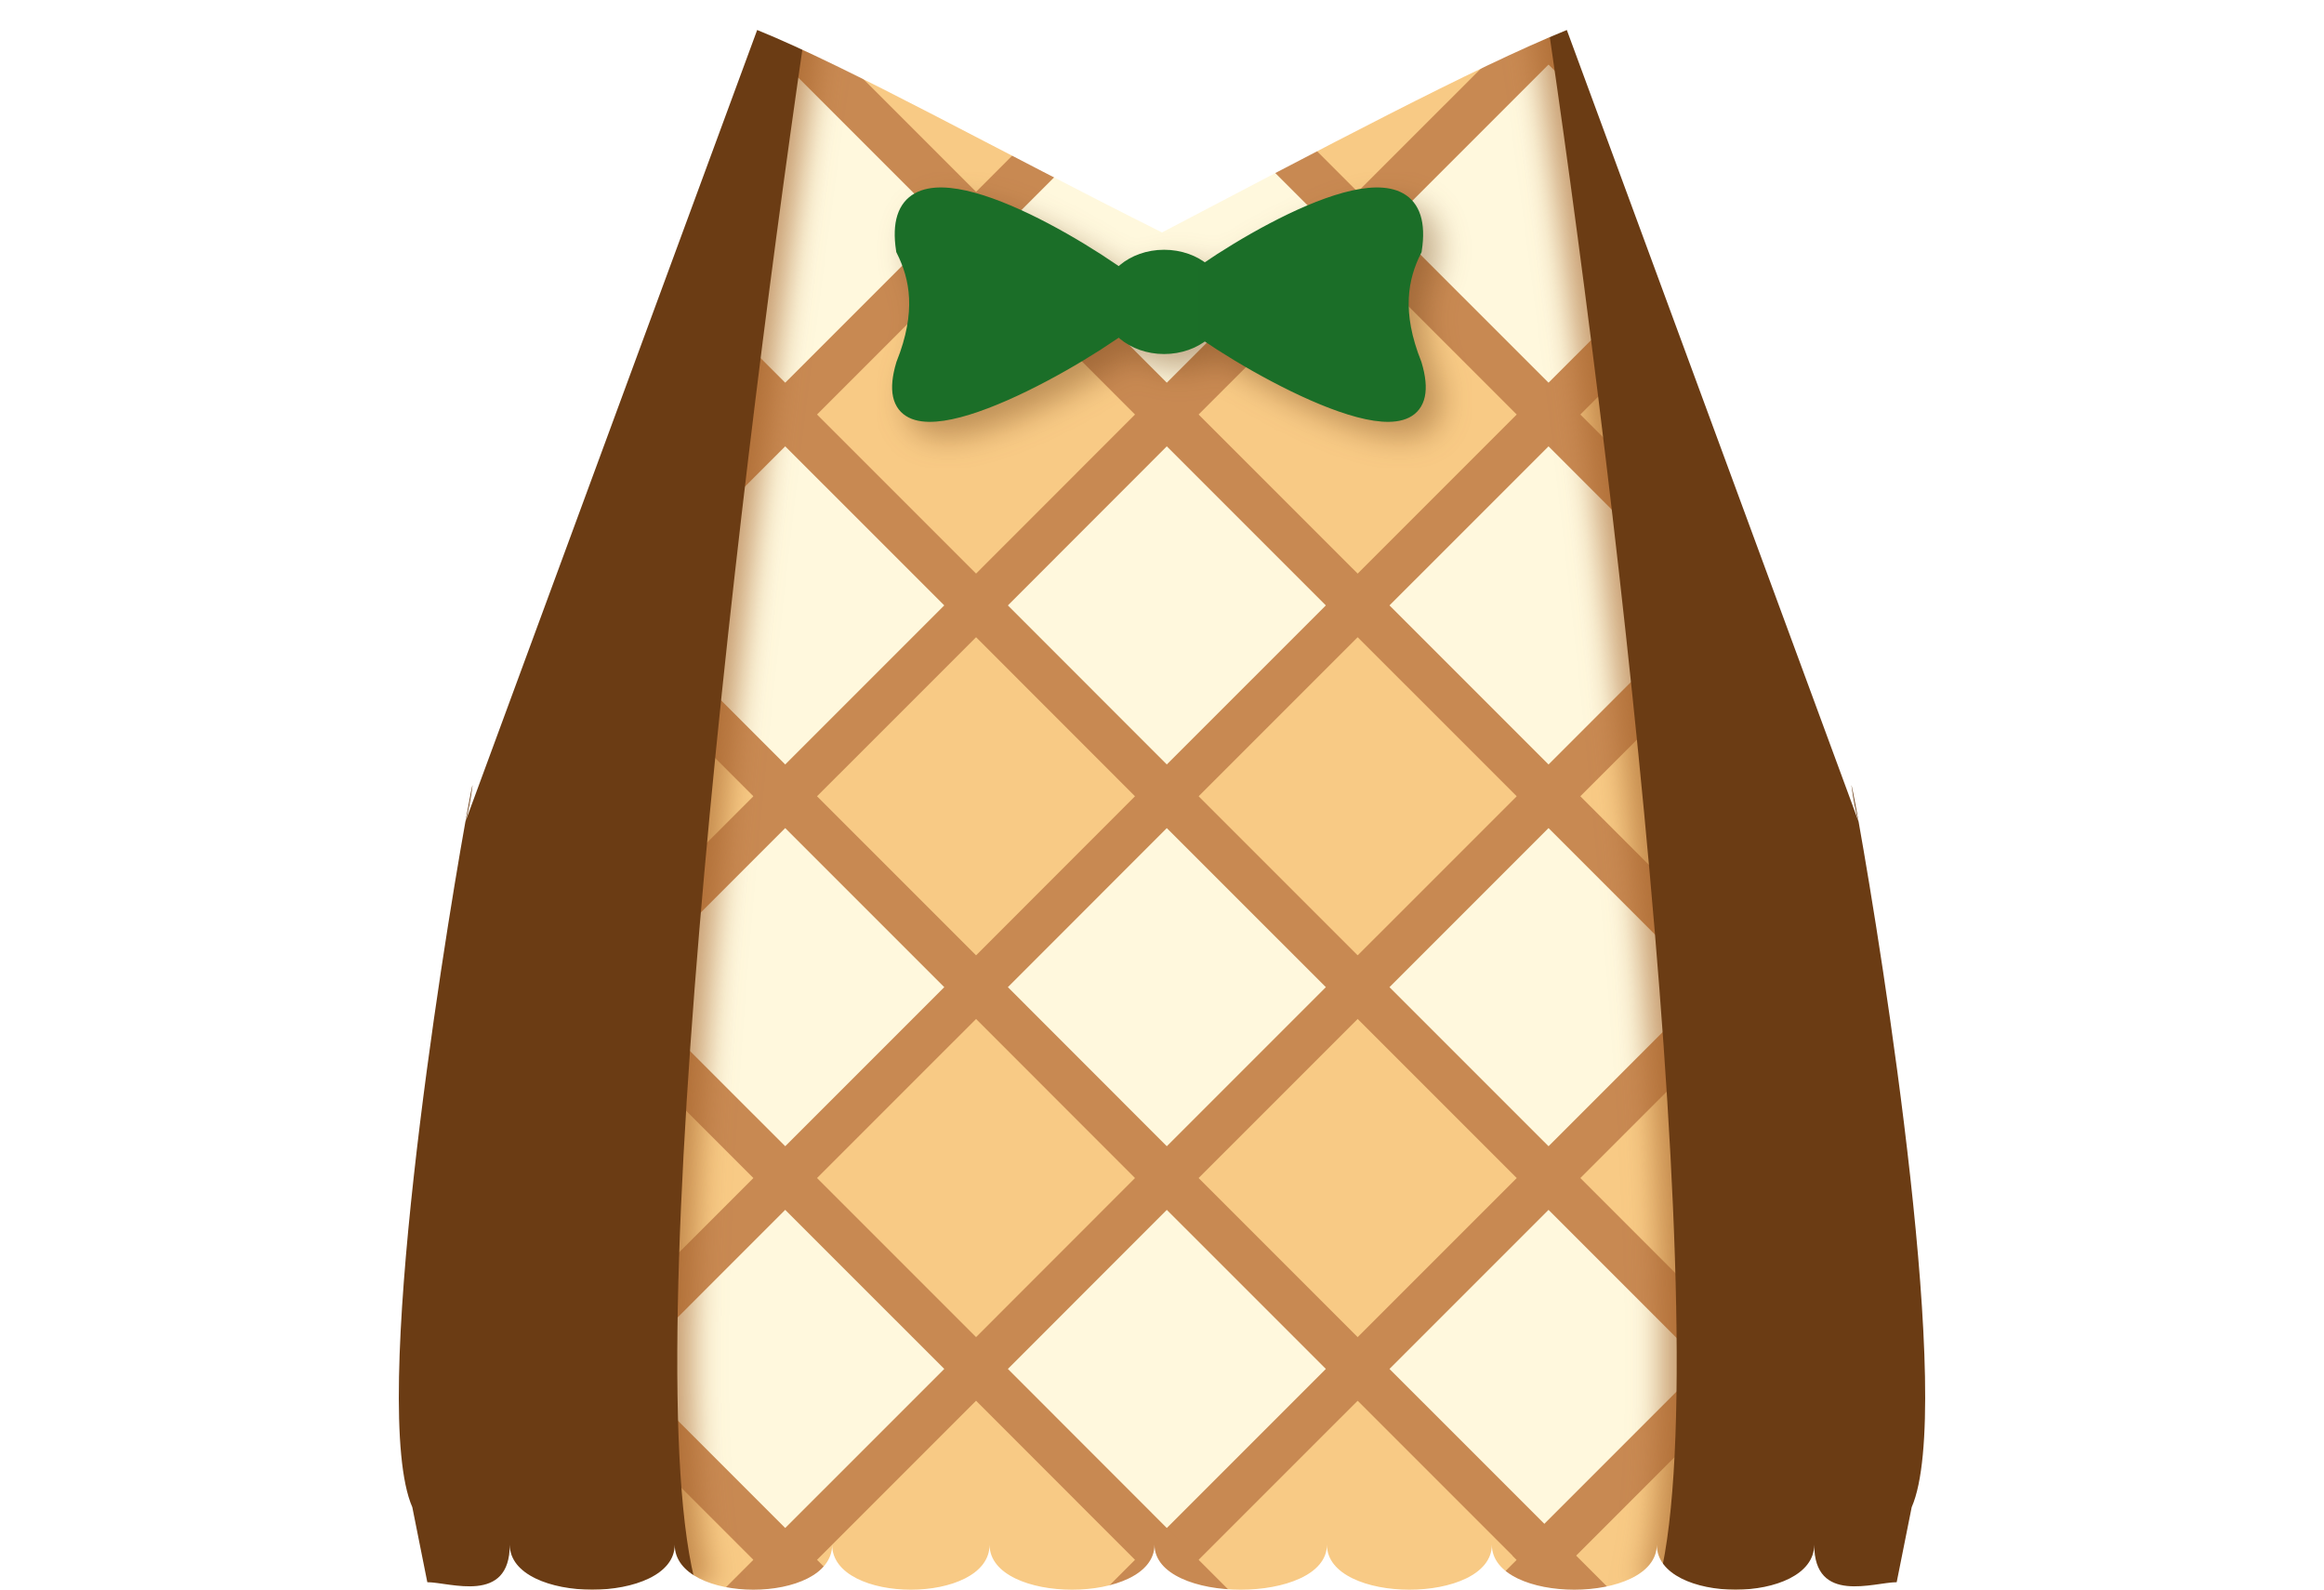
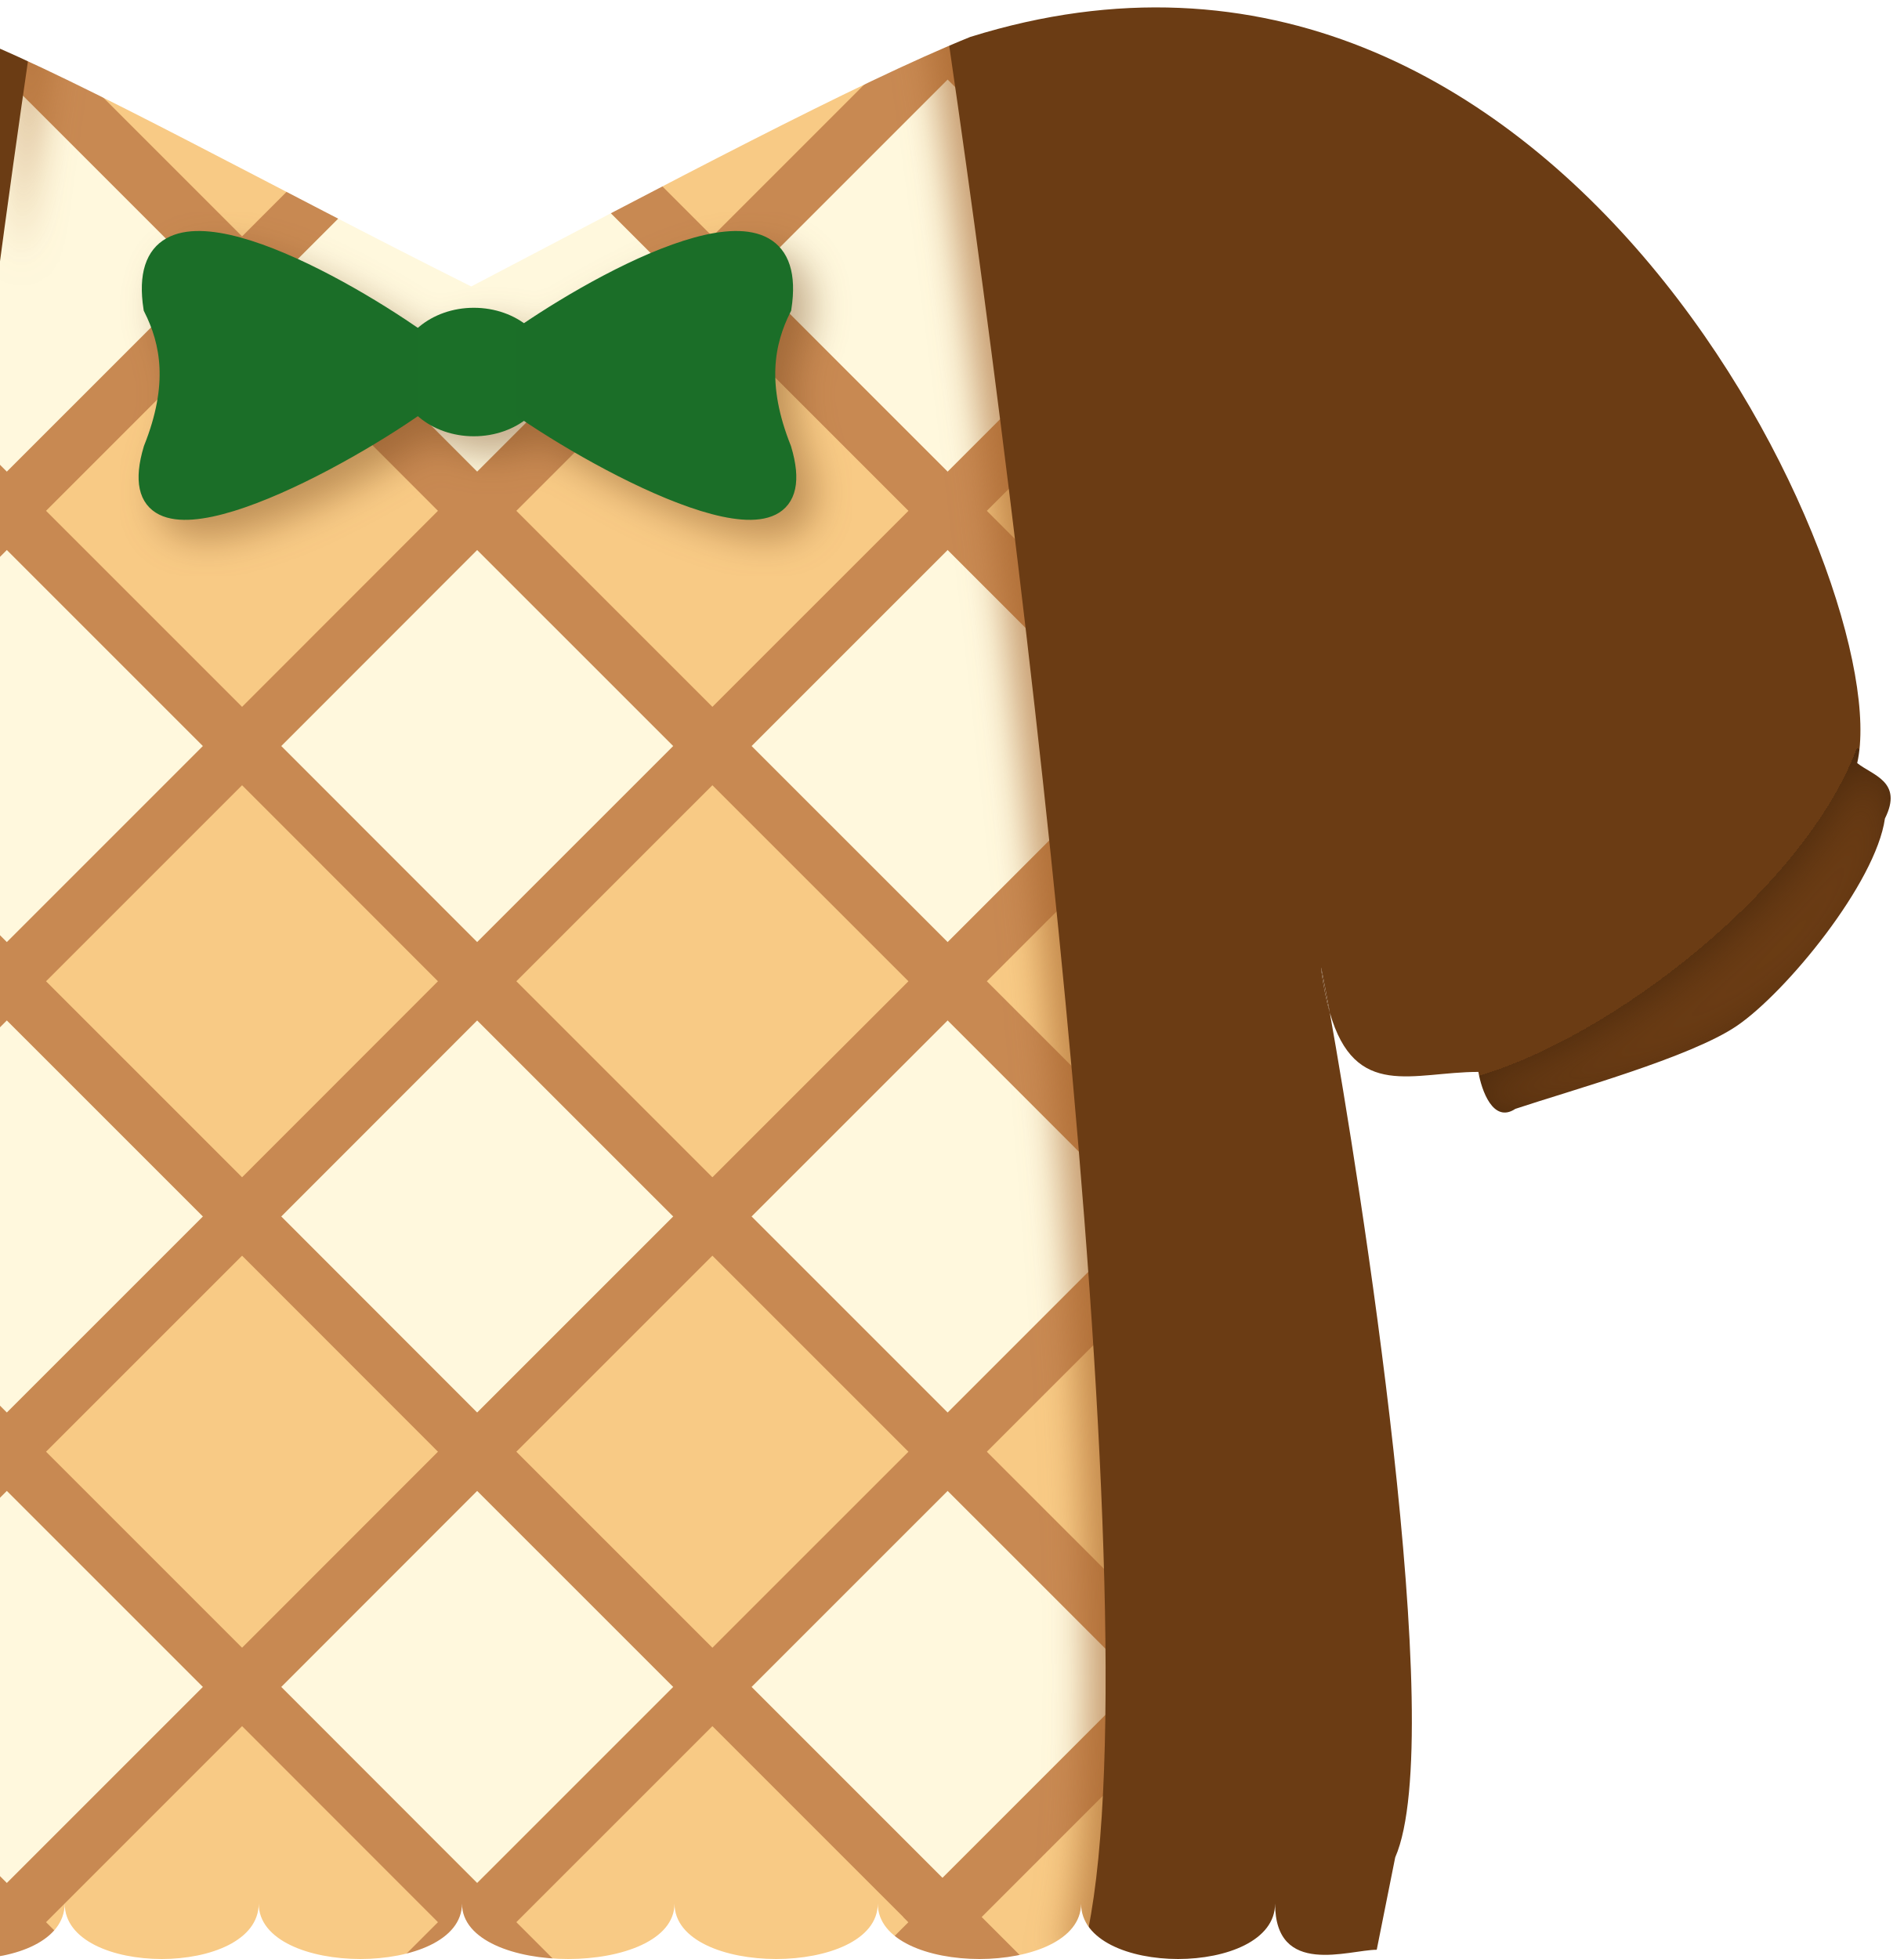
- <svg xmlns="http://www.w3.org/2000/svg" viewBox="1463.0 334.0 155.0 106.0" width="100%" height="100%">
+ <svg xmlns="http://www.w3.org/2000/svg" viewBox="1515.0 334.0 103 106.0" width="100%" height="100%">
  <defs>
    <filter id="filter831_d_495_57" x="1450" y="321" width="70" height="121" filterUnits="userSpaceOnUse" color-interpolation-filters="sRGB">
      <feFlood flood-opacity="0" result="BackgroundImageFix" />
      <feColorMatrix in="SourceAlpha" type="matrix" values="0 0 0 0 0 0 0 0 0 0 0 0 0 0 0 0 0 0 127 0" result="hardAlpha" />
      <feOffset dx="1" />
      <feGaussianBlur stdDeviation="1" />
      <feColorMatrix type="matrix" values="0 0 0 0 0.633 0 0 0 0 0.371 0 0 0 0 0.148 0 0 0 0.6 0" />
      <feBlend mode="normal" in2="BackgroundImageFix" result="effect1_dropShadow_495_57" />
      <feBlend mode="normal" in="SourceGraphic" in2="effect1_dropShadow_495_57" result="shape" />
    </filter>
    <filter id="filter832_d_495_57" x="1563" y="321" width="70" height="121" filterUnits="userSpaceOnUse" color-interpolation-filters="sRGB">
      <feFlood flood-opacity="0" result="BackgroundImageFix" />
      <feColorMatrix in="SourceAlpha" type="matrix" values="0 0 0 0 0 0 0 0 0 0 0 0 0 0 0 0 0 0 127 0" result="hardAlpha" />
      <feOffset dx="-1" />
      <feGaussianBlur stdDeviation="1" />
      <feColorMatrix type="matrix" values="0 0 0 0 0.633 0 0 0 0 0.371 0 0 0 0 0.148 0 0 0 0.6 0" />
      <feBlend mode="normal" in2="BackgroundImageFix" result="effect1_dropShadow_495_57" />
      <feBlend mode="normal" in="SourceGraphic" in2="effect1_dropShadow_495_57" result="shape" />
    </filter>
    <filter id="filter833_d_495_57" x="1521.5" y="345.5" width="39.589" height="19.628" filterUnits="userSpaceOnUse" color-interpolation-filters="sRGB">
      <feFlood flood-opacity="0" result="BackgroundImageFix" />
      <feColorMatrix in="SourceAlpha" type="matrix" values="0 0 0 0 0 0 0 0 0 0 0 0 0 0 0 0 0 0 127 0" result="hardAlpha" />
      <feOffset dx="1" dy="1" />
      <feGaussianBlur stdDeviation="1" />
      <feColorMatrix type="matrix" values="0 0 0 0 0.42 0 0 0 0 0.235 0 0 0 0 0.078 0 0 0 0.4 0" />
      <feBlend mode="normal" in2="BackgroundImageFix" result="effect1_dropShadow_495_57" />
      <feBlend mode="normal" in="SourceGraphic" in2="effect1_dropShadow_495_57" result="shape" />
    </filter>
    <filter id="filter834_i_495_57" x="1461" y="374.5" width="25.5" height="20.5" filterUnits="userSpaceOnUse" color-interpolation-filters="sRGB">
      <feFlood flood-opacity="0" result="BackgroundImageFix" />
      <feBlend mode="normal" in="SourceGraphic" in2="BackgroundImageFix" result="shape" />
      <feColorMatrix in="SourceAlpha" type="matrix" values="0 0 0 0 0 0 0 0 0 0 0 0 0 0 0 0 0 0 127 0" result="hardAlpha" />
      <feOffset dx="-1" />
      <feGaussianBlur stdDeviation="1.5" />
      <feComposite in2="hardAlpha" operator="arithmetic" k2="-1" k3="1" />
      <feColorMatrix type="matrix" values="0 0 0 0 0.275 0 0 0 0 0.149 0 0 0 0 0.043 0 0 0 1 0" />
      <feBlend mode="normal" in2="shape" result="effect1_innerShadow_495_57" />
    </filter>
    <filter id="filter835_i_495_57" x="1594" y="374.5" width="24.5" height="20.5" filterUnits="userSpaceOnUse" color-interpolation-filters="sRGB">
      <feFlood flood-opacity="0" result="BackgroundImageFix" />
      <feBlend mode="normal" in="SourceGraphic" in2="BackgroundImageFix" result="shape" />
      <feColorMatrix in="SourceAlpha" type="matrix" values="0 0 0 0 0 0 0 0 0 0 0 0 0 0 0 0 0 0 127 0" result="hardAlpha" />
      <feOffset />
      <feGaussianBlur stdDeviation="1.5" />
      <feComposite in2="hardAlpha" operator="arithmetic" k2="-1" k3="1" />
      <feColorMatrix type="matrix" values="0 0 0 0 0.275 0 0 0 0 0.151 0 0 0 0 0.045 0 0 0 1 0" />
      <feBlend mode="normal" in2="shape" result="effect1_innerShadow_495_57" />
    </filter>
+     <clipPath id="clip_top_puffy_sleeve_03_torso">
+       <rect x="1515.0" y="334.0" width="103" height="106.0" />
+     </clipPath>
  </defs>
-   <mask id="mask98_495_57" style="mask-type:alpha" maskUnits="userSpaceOnUse" x="1463" y="334" width="155" height="106">
-     <path d="M1586.96 388.79C1586.62 386.916 1586.43 386.009 1586.5 386.5C1586.62 387.391 1586.77 388.148 1586.96 388.79Z" fill="black" />
-     <path d="M1513.5 336L1494.04 388.79C1494.38 386.916 1494.56 386.009 1494.5 386.5C1494.38 387.391 1494.23 388.148 1494.04 388.79C1492.46 397.618 1487.61 427.901 1490.5 434.5L1491.5 439.5C1493 439.5 1497 441 1497 437C1497 441 1508 441 1508 437C1508 441 1518.5 441 1518.5 437C1518.5 441 1529 441 1529 437C1529 441 1540 441 1540 437C1540 441 1551.5 441 1551.5 437C1551.5 441 1562.5 441 1562.5 437C1562.5 441 1573.5 441 1573.5 437C1573.5 441 1584 441 1584 437C1584 441 1588 439.5 1589.5 439.5L1590.5 434.5C1593.39 427.901 1588.54 397.618 1586.96 388.79L1567.5 336C1561.33 338.5 1551 344 1540.5 349.5C1529.5 344 1519.67 338.5 1513.5 336Z" fill="black" />
-   </mask>
-   <g mask="url(#mask98_495_57)">
-     <path d="M1646 326H1433V489H1646V326Z" fill="#FFF8DD" />
-     <path d="M1477.18 348.912L1464.46 361.64L1477.18 374.368L1489.91 361.64L1477.18 348.912Z" fill="#F8CA85" stroke="#C88952" stroke-width="3" />
-     <path d="M1502.64 323.456L1489.91 336.184L1502.64 348.912L1515.37 336.184L1502.64 323.456Z" fill="#F8CA85" stroke="#C88952" stroke-width="3" />
-     <path d="M1451.73 374.367L1439 387.095L1451.73 399.823L1464.46 387.095L1451.73 374.367Z" fill="#F8CA85" stroke="#C88952" stroke-width="3" />
-     <path d="M1502.64 374.367L1489.91 387.095L1502.64 399.823L1515.37 387.095L1502.64 374.367Z" fill="#F8CA85" stroke="#C88952" stroke-width="3" />
-     <path d="M1528.1 348.912L1515.37 361.64L1528.1 374.368L1540.82 361.64L1528.1 348.912Z" fill="#F8CA85" stroke="#C88952" stroke-width="3" />
-     <path d="M1553.55 323.456L1540.82 336.184L1553.55 348.912L1566.28 336.184L1553.55 323.456Z" fill="#F8CA85" stroke="#C88952" stroke-width="3" />
-     <path d="M1477.18 399.823L1464.46 412.551L1477.18 425.279L1489.91 412.551L1477.18 399.823Z" fill="#F8CA85" stroke="#C88952" stroke-width="3" />
-     <path d="M1528.1 399.823L1515.37 412.551L1528.1 425.279L1540.82 412.551L1528.1 399.823Z" fill="#F8CA85" stroke="#C88952" stroke-width="3" />
-     <path d="M1553.55 425.279L1540.82 438.007L1553.55 450.735L1566.28 438.007L1553.55 425.279Z" fill="#F8CA85" stroke="#C88952" stroke-width="3" />
-     <path d="M1553.55 374.367L1540.82 387.095L1553.55 399.823L1566.28 387.095L1553.55 374.367Z" fill="#F8CA85" stroke="#C88952" stroke-width="3" />
-     <path d="M1579.01 399.823L1566.28 412.551L1579.01 425.279L1591.74 412.551L1579.01 399.823Z" fill="#F8CA85" stroke="#C88952" stroke-width="3" />
-     <path d="M1578.73 425L1566 437.728L1578.73 450.456L1591.46 437.728L1578.73 425Z" fill="#F8CA85" stroke="#C88952" stroke-width="3" />
-     <path d="M1579.01 348.912L1566.28 361.64L1579.01 374.368L1591.74 361.64L1579.01 348.912Z" fill="#F8CA85" stroke="#C88952" stroke-width="3" />
-     <path d="M1604.46 374.367L1591.74 387.095L1604.46 399.823L1617.19 387.095L1604.46 374.367Z" fill="#F8CA85" stroke="#C88952" stroke-width="3" />
-     <path d="M1502.64 425.279L1489.91 438.007L1502.64 450.735L1515.37 438.007L1502.64 425.279Z" fill="#F8CA85" stroke="#C88952" stroke-width="3" />
-     <path d="M1502.64 348.912L1489.91 361.64L1502.64 374.368L1515.37 361.64L1502.64 348.912Z" fill="#F8CA85" stroke="#C88952" stroke-width="3" />
-     <path d="M1528.1 323.456L1515.37 336.184L1528.1 348.912L1540.82 336.184L1528.1 323.456Z" fill="#F8CA85" stroke="#C88952" stroke-width="3" />
-     <path d="M1477.18 374.367L1464.46 387.095L1477.18 399.823L1489.91 387.095L1477.18 374.367Z" fill="#F8CA85" stroke="#C88952" stroke-width="3" />
-     <path d="M1528.1 374.367L1515.37 387.095L1528.1 399.823L1540.82 387.095L1528.1 374.367Z" fill="#F8CA85" stroke="#C88952" stroke-width="3" />
-     <path d="M1553.55 348.912L1540.82 361.64L1553.55 374.368L1566.28 361.64L1553.55 348.912Z" fill="#F8CA85" stroke="#C88952" stroke-width="3" />
-     <path d="M1579.01 323.456L1566.28 336.184L1579.01 348.912L1591.74 336.184L1579.01 323.456Z" fill="#F8CA85" stroke="#C88952" stroke-width="3" />
-     <path d="M1502.64 399.823L1489.91 412.551L1502.64 425.279L1515.37 412.551L1502.64 399.823Z" fill="#F8CA85" stroke="#C88952" stroke-width="3" />
-     <path d="M1553.55 399.823L1540.82 412.551L1553.55 425.279L1566.28 412.551L1553.55 399.823Z" fill="#F8CA85" stroke="#C88952" stroke-width="3" />
-     <path d="M1579.01 374.367L1566.28 387.095L1579.01 399.823L1591.74 387.095L1579.01 374.367Z" fill="#F8CA85" stroke="#C88952" stroke-width="3" />
-     <path d="M1604.46 348.912L1591.74 361.64L1604.46 374.368L1617.19 361.64L1604.46 348.912Z" fill="#F8CA85" stroke="#C88952" stroke-width="3" />
-     <path d="M1528.1 425.279L1515.37 438.007L1528.1 450.735L1540.82 438.007L1528.1 425.279Z" fill="#F8CA85" stroke="#C88952" stroke-width="3" />
-     <g filter="url(#filter831_d_495_57)">
-       <path d="M1509.5 440C1505.1 424.8 1512.67 363 1517 334L1483.5 323L1451 371.5L1477 395.5L1479 440H1509.5Z" fill="#6B3C14" />
-     </g>
-     <g filter="url(#filter832_d_495_57)">
-       <path d="M1573.5 440C1577.9 424.8 1570.33 363 1566 334L1599.5 323L1632 371.5L1606 395.5L1604 440H1573.5Z" fill="#6B3C14" />
-     </g>
-     <g filter="url(#filter833_d_495_57)">
-       <path d="M1540.64 357.606C1542.95 357.606 1544.81 356.05 1544.81 354.13C1544.81 352.21 1542.95 350.654 1540.64 350.654C1538.34 350.654 1536.47 352.21 1536.47 354.13C1536.47 356.05 1538.34 357.606 1540.64 357.606Z" fill="#1B6F28" />
-       <path d="M1523.26 350.654C1522.15 343.424 1532.07 348.569 1537.17 352.045V356.216C1532.07 359.692 1521.18 365.253 1523.26 358.302C1524.65 354.826 1524.19 352.508 1523.26 350.654Z" fill="#1B6E28" stroke="#1B6E28" />
-       <path d="M1557.33 350.654C1558.44 343.424 1548.52 348.569 1543.42 352.045V356.216C1548.52 359.692 1559.41 365.253 1557.33 358.302C1555.94 354.826 1556.4 352.508 1557.33 350.654Z" fill="#1B6E28" stroke="#1B6E28" />
-     </g>
-     <g filter="url(#filter834_i_495_57)">
-       <path d="M1486.5 392.5C1479.3 390.9 1468 382.5 1465 374.5C1464.17 375 1462.4 376.1 1462 376.5C1462.8 389.7 1478 394.333 1485.5 395L1486.5 392.5Z" fill="#6B3C14" />
-     </g>
-     <g filter="url(#filter835_i_495_57)">
-       <path d="M1594 392.5C1601.2 390.9 1612.5 382.5 1615.5 374.5C1616.33 375 1618.1 376.1 1618.5 376.5C1617.7 389.7 1602.5 394.333 1595 395L1594 392.5Z" fill="#6B3C14" />
+   <g clip-path="url(#clip_top_puffy_sleeve_03_torso)">
+     <mask id="mask98_495_57" style="mask-type:alpha" maskUnits="userSpaceOnUse" x="1463" y="334" width="155" height="106">
+       <path d="M1586.96 388.79C1586.62 386.916 1586.43 386.009 1586.5 386.5C1586.62 387.391 1586.77 388.148 1586.96 388.79Z" fill="black" />
+       <path d="M1513.5 336C1481.5 326 1463.33 365.79 1465.5 375.29C1464.67 375.957 1463 376.29 1464 378.29C1464.5 381.79 1469.34 387.679 1472 389.5C1474.5 391.21 1481 393 1484 394C1485.2 394.8 1485.83 393 1486 392C1489.52 392 1492.66 393.553 1494.04 388.79C1494.38 386.916 1494.56 386.009 1494.5 386.5C1494.38 387.391 1494.23 388.148 1494.04 388.79C1492.46 397.618 1487.61 427.901 1490.5 434.5L1491.5 439.5C1493 439.5 1497 441 1497 437C1497 441 1508 441 1508 437C1508 441 1518.5 441 1518.5 437C1518.5 441 1529 441 1529 437C1529 441 1540 441 1540 437C1540 441 1551.5 441 1551.5 437C1551.5 441 1562.5 441 1562.5 437C1562.5 441 1573.5 441 1573.5 437C1573.5 441 1584 441 1584 437C1584 441 1588 439.5 1589.5 439.5L1590.5 434.5C1593.39 427.901 1588.54 397.618 1586.96 388.79C1586.77 388.148 1586.62 387.391 1586.5 386.5C1586.43 386.009 1586.62 386.916 1586.96 388.79C1588.33 393.553 1591.47 392 1595 392C1595.17 393 1595.8 394.8 1597 394C1600 393 1606.5 391.21 1609 389.5C1611.66 387.679 1616.5 381.79 1617 378.29C1618 376.29 1616.33 375.957 1615.5 375.29C1617.67 365.79 1599.5 326 1567.5 336C1561.33 338.5 1551 344 1540.5 349.5C1529.5 344 1519.67 338.5 1513.5 336Z" fill="black" />
+     </mask>
+     <g mask="url(#mask98_495_57)">
+       <path d="M1646 326H1433V489H1646V326Z" fill="#FFF8DD" />
+       <path d="M1477.18 348.912L1464.46 361.64L1477.18 374.368L1489.91 361.64L1477.18 348.912Z" fill="#F8CA85" stroke="#C88952" stroke-width="3" />
+       <path d="M1502.64 323.456L1489.91 336.184L1502.64 348.912L1515.37 336.184L1502.64 323.456Z" fill="#F8CA85" stroke="#C88952" stroke-width="3" />
+       <path d="M1451.73 374.367L1439 387.095L1451.73 399.823L1464.46 387.095L1451.73 374.367Z" fill="#F8CA85" stroke="#C88952" stroke-width="3" />
+       <path d="M1502.64 374.367L1489.91 387.095L1502.64 399.823L1515.37 387.095L1502.64 374.367Z" fill="#F8CA85" stroke="#C88952" stroke-width="3" />
+       <path d="M1528.1 348.912L1515.37 361.64L1528.1 374.368L1540.82 361.64L1528.1 348.912Z" fill="#F8CA85" stroke="#C88952" stroke-width="3" />
+       <path d="M1553.55 323.456L1540.82 336.184L1553.55 348.912L1566.28 336.184L1553.55 323.456Z" fill="#F8CA85" stroke="#C88952" stroke-width="3" />
+       <path d="M1477.18 399.823L1464.46 412.551L1477.18 425.279L1489.91 412.551L1477.18 399.823Z" fill="#F8CA85" stroke="#C88952" stroke-width="3" />
+       <path d="M1528.1 399.823L1515.37 412.551L1528.1 425.279L1540.82 412.551L1528.1 399.823Z" fill="#F8CA85" stroke="#C88952" stroke-width="3" />
+       <path d="M1553.55 425.279L1540.82 438.007L1553.55 450.735L1566.28 438.007L1553.55 425.279Z" fill="#F8CA85" stroke="#C88952" stroke-width="3" />
+       <path d="M1553.55 374.367L1540.82 387.095L1553.55 399.823L1566.28 387.095L1553.55 374.367Z" fill="#F8CA85" stroke="#C88952" stroke-width="3" />
+       <path d="M1579.01 399.823L1566.28 412.551L1579.01 425.279L1591.74 412.551L1579.01 399.823Z" fill="#F8CA85" stroke="#C88952" stroke-width="3" />
+       <path d="M1578.73 425L1566 437.728L1578.73 450.456L1591.46 437.728L1578.73 425Z" fill="#F8CA85" stroke="#C88952" stroke-width="3" />
+       <path d="M1579.01 348.912L1566.28 361.64L1579.01 374.368L1591.74 361.64L1579.01 348.912Z" fill="#F8CA85" stroke="#C88952" stroke-width="3" />
+       <path d="M1604.46 374.367L1591.74 387.095L1604.46 399.823L1617.19 387.095L1604.46 374.367Z" fill="#F8CA85" stroke="#C88952" stroke-width="3" />
+       <path d="M1502.64 425.279L1489.91 438.007L1502.64 450.735L1515.37 438.007L1502.64 425.279Z" fill="#F8CA85" stroke="#C88952" stroke-width="3" />
+       <path d="M1502.64 348.912L1489.91 361.64L1502.64 374.368L1515.37 361.64L1502.64 348.912Z" fill="#F8CA85" stroke="#C88952" stroke-width="3" />
+       <path d="M1528.1 323.456L1515.37 336.184L1528.1 348.912L1540.82 336.184L1528.1 323.456Z" fill="#F8CA85" stroke="#C88952" stroke-width="3" />
+       <path d="M1477.18 374.367L1464.46 387.095L1477.18 399.823L1489.91 387.095L1477.18 374.367Z" fill="#F8CA85" stroke="#C88952" stroke-width="3" />
+       <path d="M1528.1 374.367L1515.37 387.095L1528.1 399.823L1540.82 387.095L1528.1 374.367Z" fill="#F8CA85" stroke="#C88952" stroke-width="3" />
+       <path d="M1553.55 348.912L1540.82 361.64L1553.55 374.368L1566.28 361.64L1553.55 348.912Z" fill="#F8CA85" stroke="#C88952" stroke-width="3" />
+       <path d="M1579.01 323.456L1566.28 336.184L1579.01 348.912L1591.74 336.184L1579.01 323.456Z" fill="#F8CA85" stroke="#C88952" stroke-width="3" />
+       <path d="M1502.64 399.823L1489.91 412.551L1502.64 425.279L1515.37 412.551L1502.64 399.823Z" fill="#F8CA85" stroke="#C88952" stroke-width="3" />
+       <path d="M1553.55 399.823L1540.82 412.551L1553.55 425.279L1566.28 412.551L1553.55 399.823Z" fill="#F8CA85" stroke="#C88952" stroke-width="3" />
+       <path d="M1579.01 374.367L1566.28 387.095L1579.01 399.823L1591.74 387.095L1579.01 374.367Z" fill="#F8CA85" stroke="#C88952" stroke-width="3" />
+       <path d="M1604.46 348.912L1591.74 361.64L1604.46 374.368L1617.19 361.64L1604.46 348.912Z" fill="#F8CA85" stroke="#C88952" stroke-width="3" />
+       <path d="M1528.1 425.279L1515.37 438.007L1528.1 450.735L1540.82 438.007L1528.1 425.279Z" fill="#F8CA85" stroke="#C88952" stroke-width="3" />
+       <g filter="url(#filter831_d_495_57)">
+         <path d="M1509.5 440C1505.1 424.8 1512.67 363 1517 334L1483.5 323L1451 371.5L1477 395.5L1479 440H1509.5Z" fill="#6B3C14" />
+       </g>
+       <g filter="url(#filter832_d_495_57)">
+         <path d="M1573.5 440C1577.9 424.8 1570.33 363 1566 334L1599.5 323L1632 371.5L1606 395.5L1604 440H1573.5Z" fill="#6B3C14" />
+       </g>
+       <g filter="url(#filter833_d_495_57)">
+         <path d="M1540.64 357.606C1542.95 357.606 1544.81 356.05 1544.81 354.13C1544.81 352.21 1542.95 350.654 1540.64 350.654C1538.34 350.654 1536.47 352.21 1536.47 354.13C1536.47 356.05 1538.34 357.606 1540.64 357.606Z" fill="#1B6F28" />
+         <path d="M1523.26 350.654C1522.15 343.424 1532.07 348.569 1537.17 352.045V356.216C1532.07 359.692 1521.18 365.253 1523.26 358.302C1524.65 354.826 1524.19 352.508 1523.26 350.654Z" fill="#1B6E28" stroke="#1B6E28" />
+         <path d="M1557.33 350.654C1558.44 343.424 1548.52 348.569 1543.42 352.045V356.216C1548.52 359.692 1559.41 365.253 1557.33 358.302C1555.94 354.826 1556.4 352.508 1557.33 350.654Z" fill="#1B6E28" stroke="#1B6E28" />
+       </g>
+       <g filter="url(#filter834_i_495_57)">
+         <path d="M1486.5 392.5C1479.3 390.9 1468 382.5 1465 374.5C1464.17 375 1462.4 376.1 1462 376.5C1462.8 389.7 1478 394.333 1485.5 395L1486.5 392.5Z" fill="#6B3C14" />
+       </g>
+       <g filter="url(#filter835_i_495_57)">
+         <path d="M1594 392.5C1601.2 390.9 1612.5 382.5 1615.5 374.5C1616.33 375 1618.1 376.1 1618.5 376.5C1617.7 389.7 1602.5 394.333 1595 395L1594 392.5Z" fill="#6B3C14" />
+       </g>
    </g>
  </g>
</svg>
